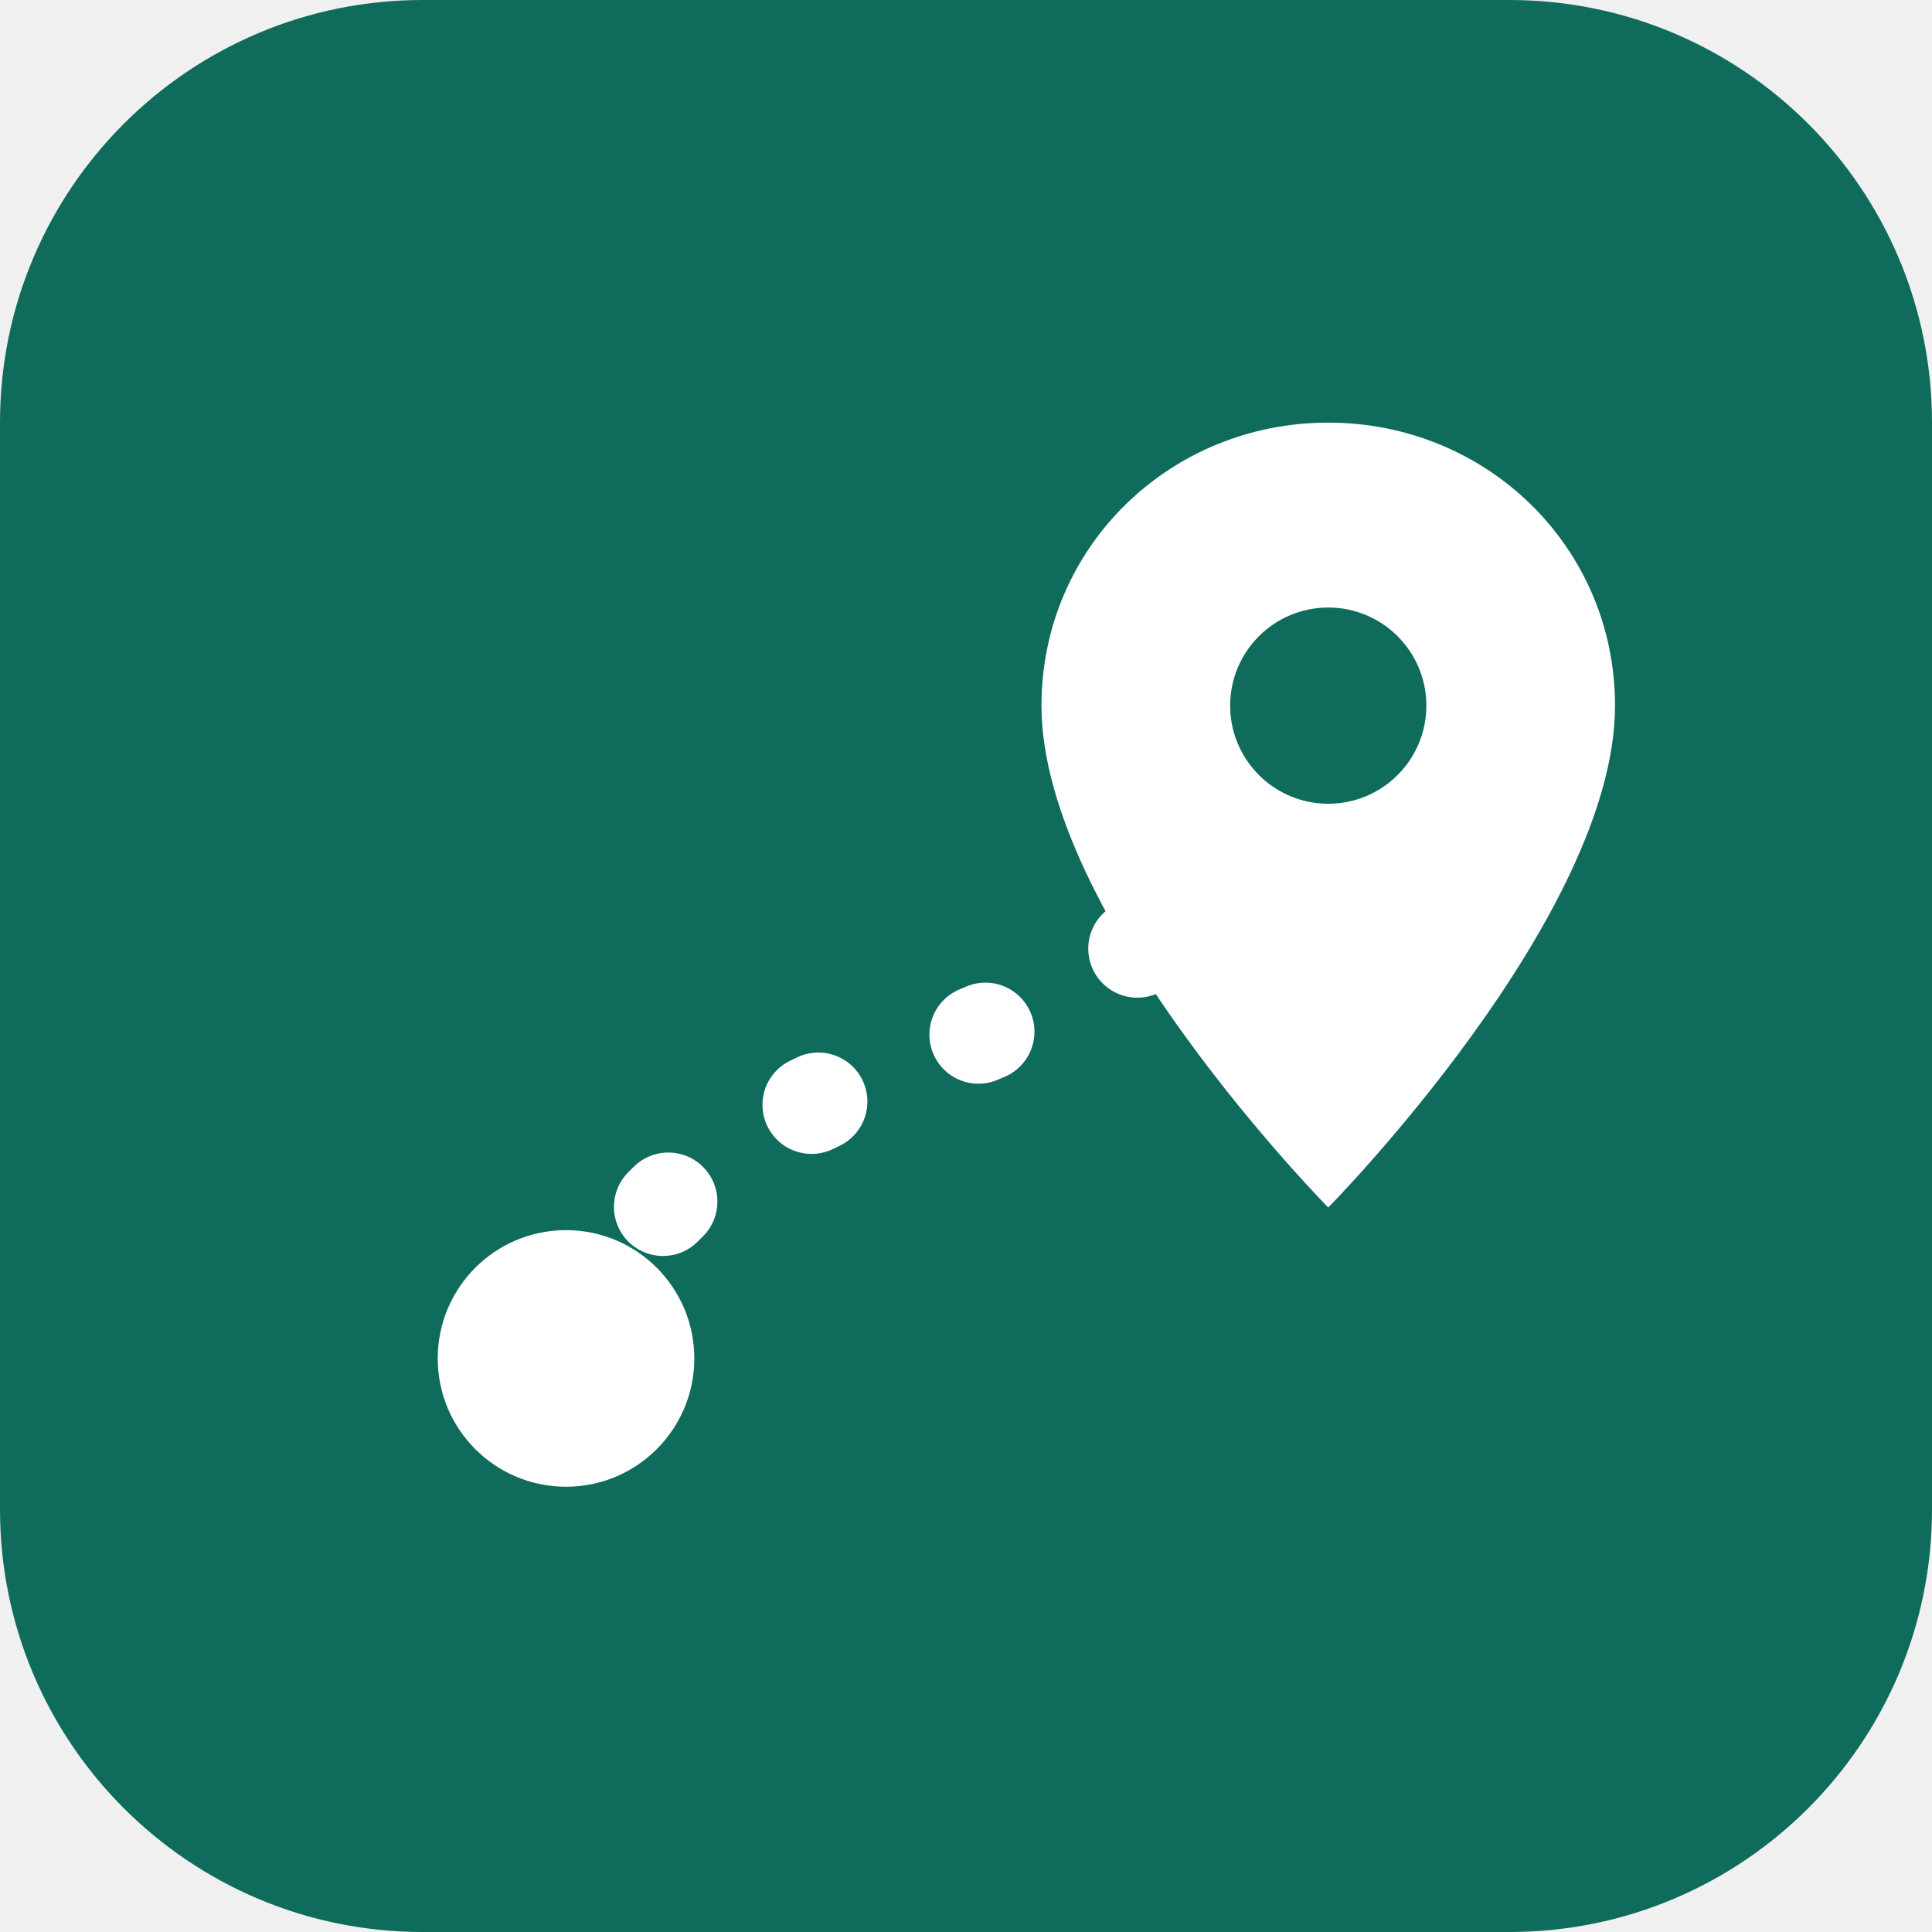
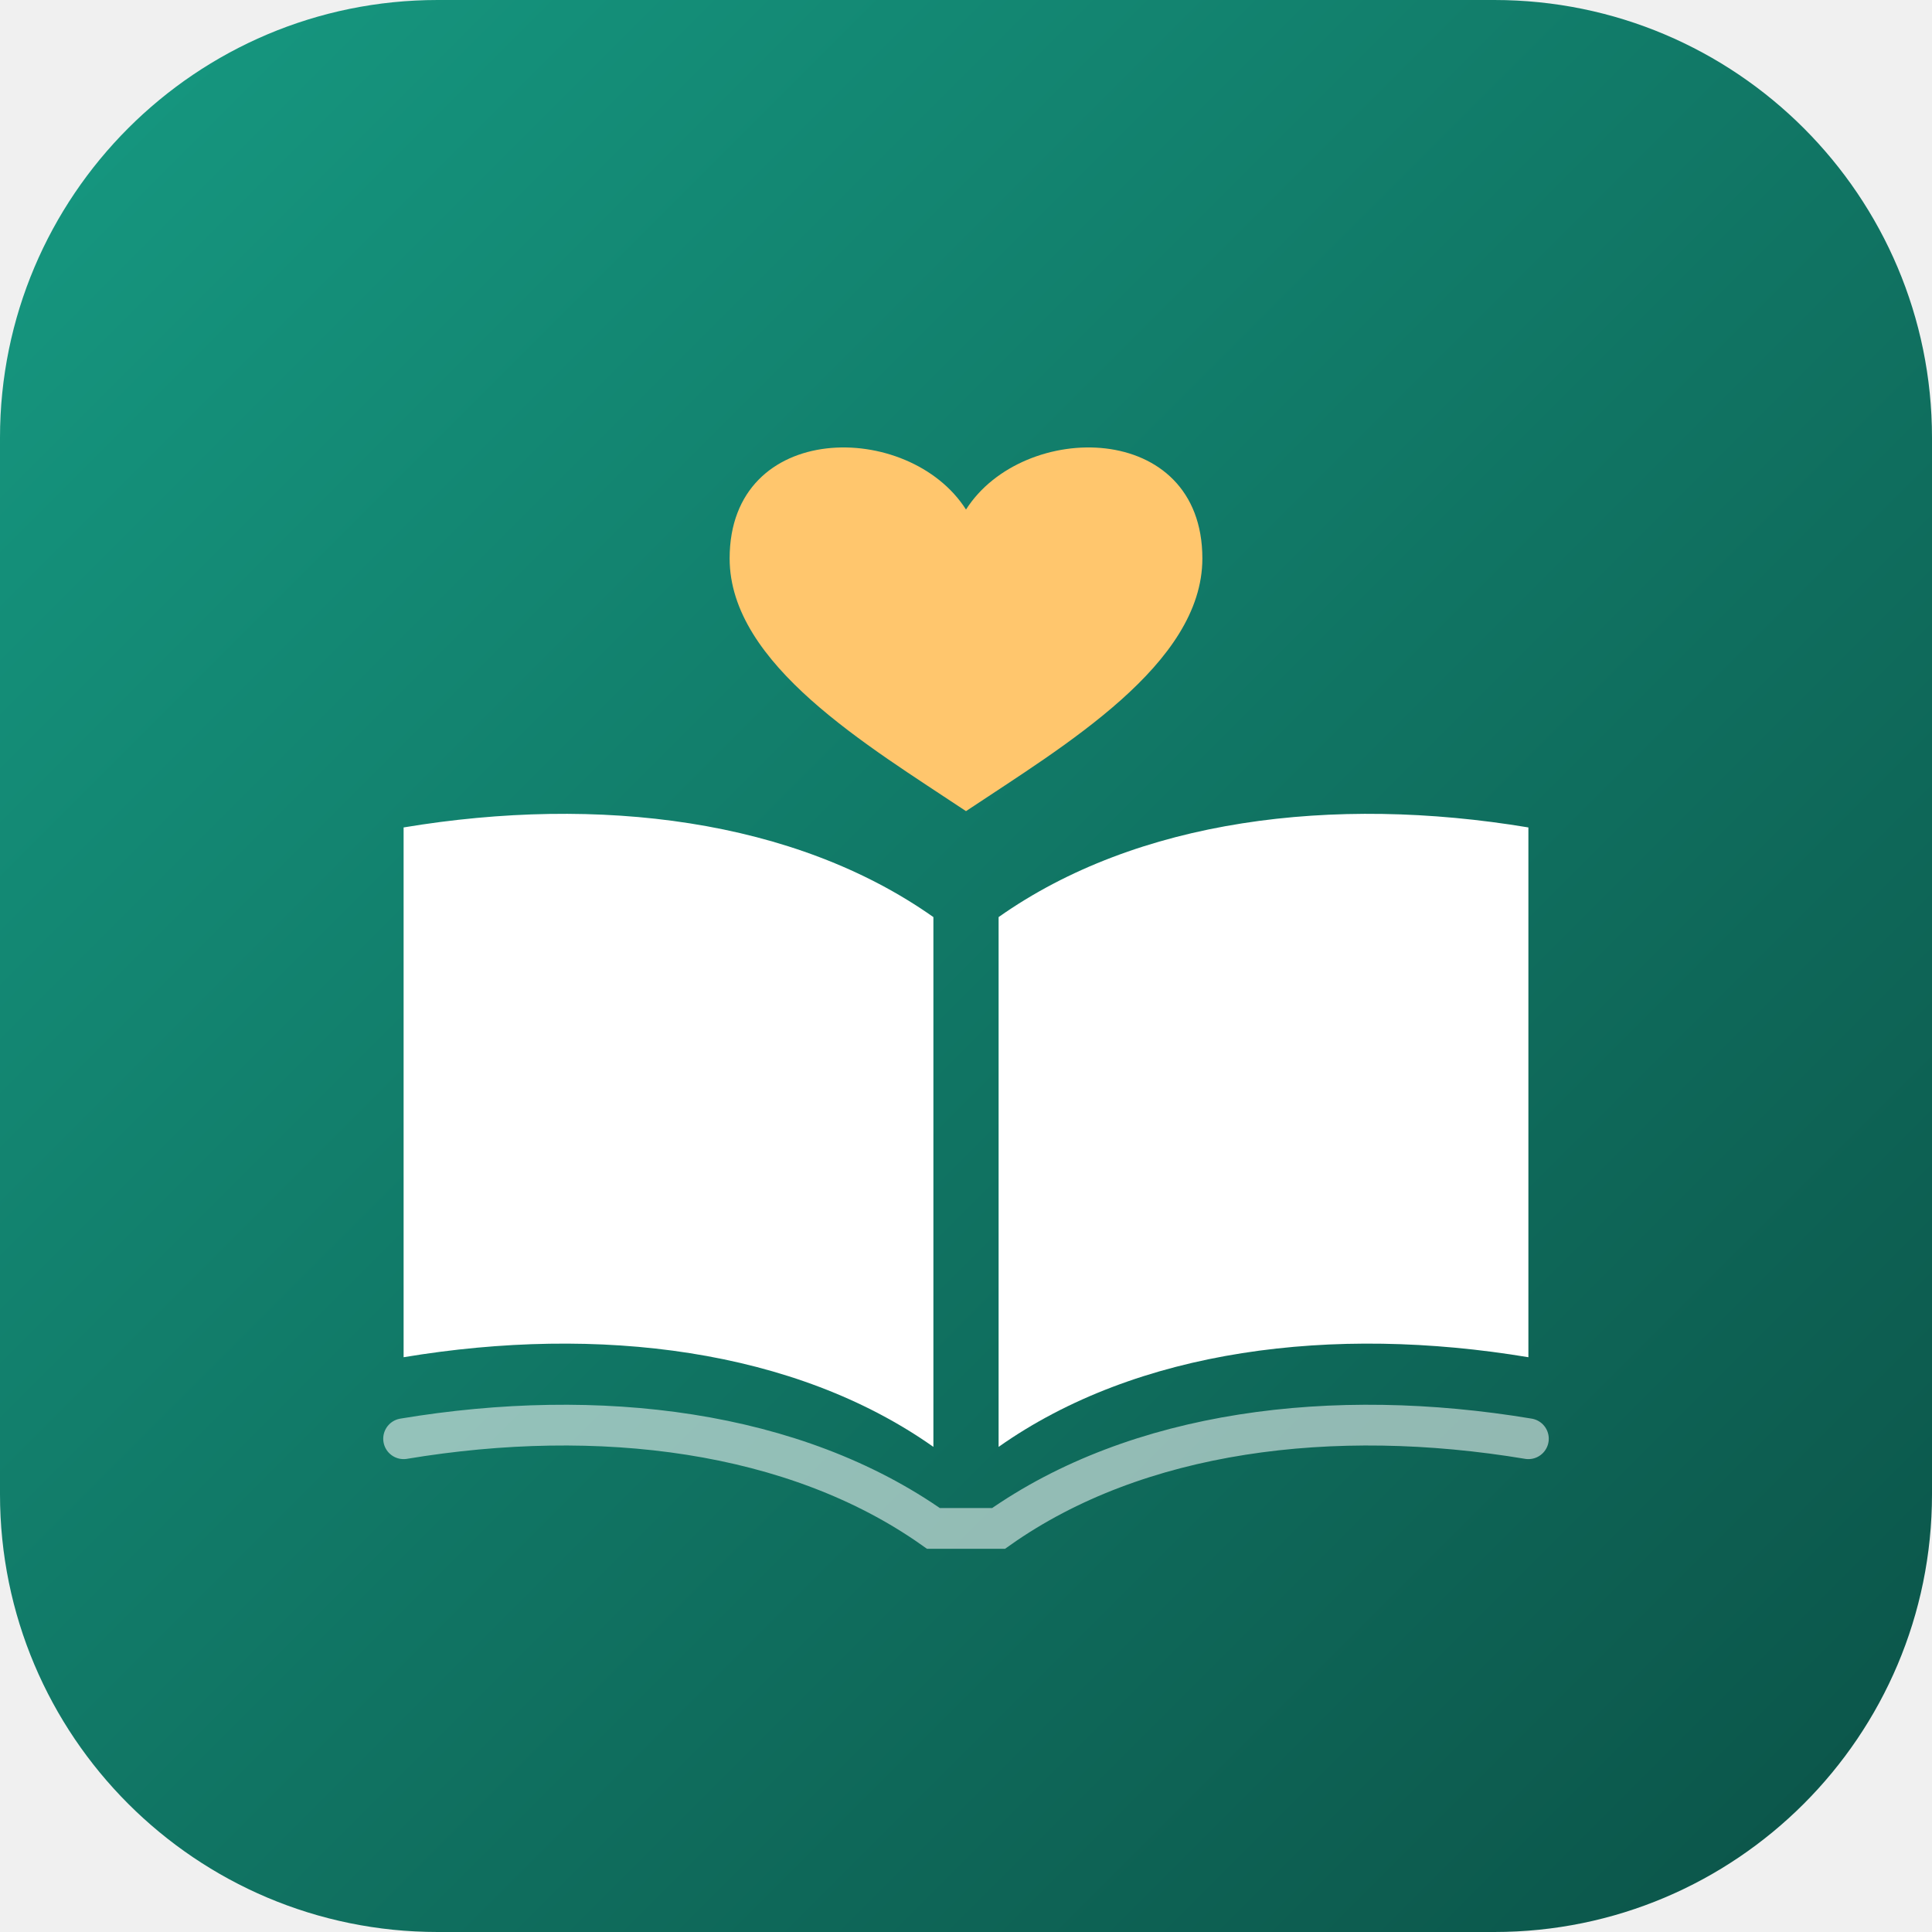
<svg xmlns="http://www.w3.org/2000/svg" viewBox="0 0 512 512">
-   <rect width="512" height="512" rx="112" fill="#0f6b5c" />
-   <path d="M150 360 C 190 260, 300 300, 340 200" fill="none" stroke="#ffffff" stroke-width="26" stroke-linecap="round" stroke-dasharray="2 46" />
-   <circle cx="150" cy="360" r="34" fill="#ffffff" />
-   <path d="M352 112c-42 0-76 33-76 75 0 56 76 133 76 133s76-77 76-133c0-42-34-75-76-75z" fill="#ffffff" />
-   <circle cx="352" cy="187" r="26" fill="#0f6b5c" />
+   <defs>
+     <linearGradient id="bg" x1="0" y1="0" x2="1" y2="1">
+       <stop offset="0" stop-color="#169a82" />
+       <stop offset="1" stop-color="#0b5247" />
+     </linearGradient>
+   </defs>
+   <rect class="bg" width="512" height="512" rx="116" fill="url(#bg)" />
+   <g class="fg" transform="translate(256 256) scale(1.08) translate(-256 -298)">
+     <path d="M256 186c-14-22-58-22-58 12 0 26 34 46 58 62 24-16 58-36 58-62 0-34-44-34-58-12z" fill="#ffc66d" />
+     <path d="M248 286c-34-24-82-30-130-22v130c48-8 96-2 130 22z" fill="#ffffff" />
+     <path d="M264 286c34-24 82-30 130-22v130c-48-8-96-2-130 22z" fill="#ffffff" />
+     <path d="M118 400c48-8 96-2 130 22h16c34-24 82-30 130-22" fill="none" stroke="#ffffff" stroke-opacity=".55" stroke-width="10" stroke-linecap="round" transform="translate(0 14)" />
+   </g>
</svg>
